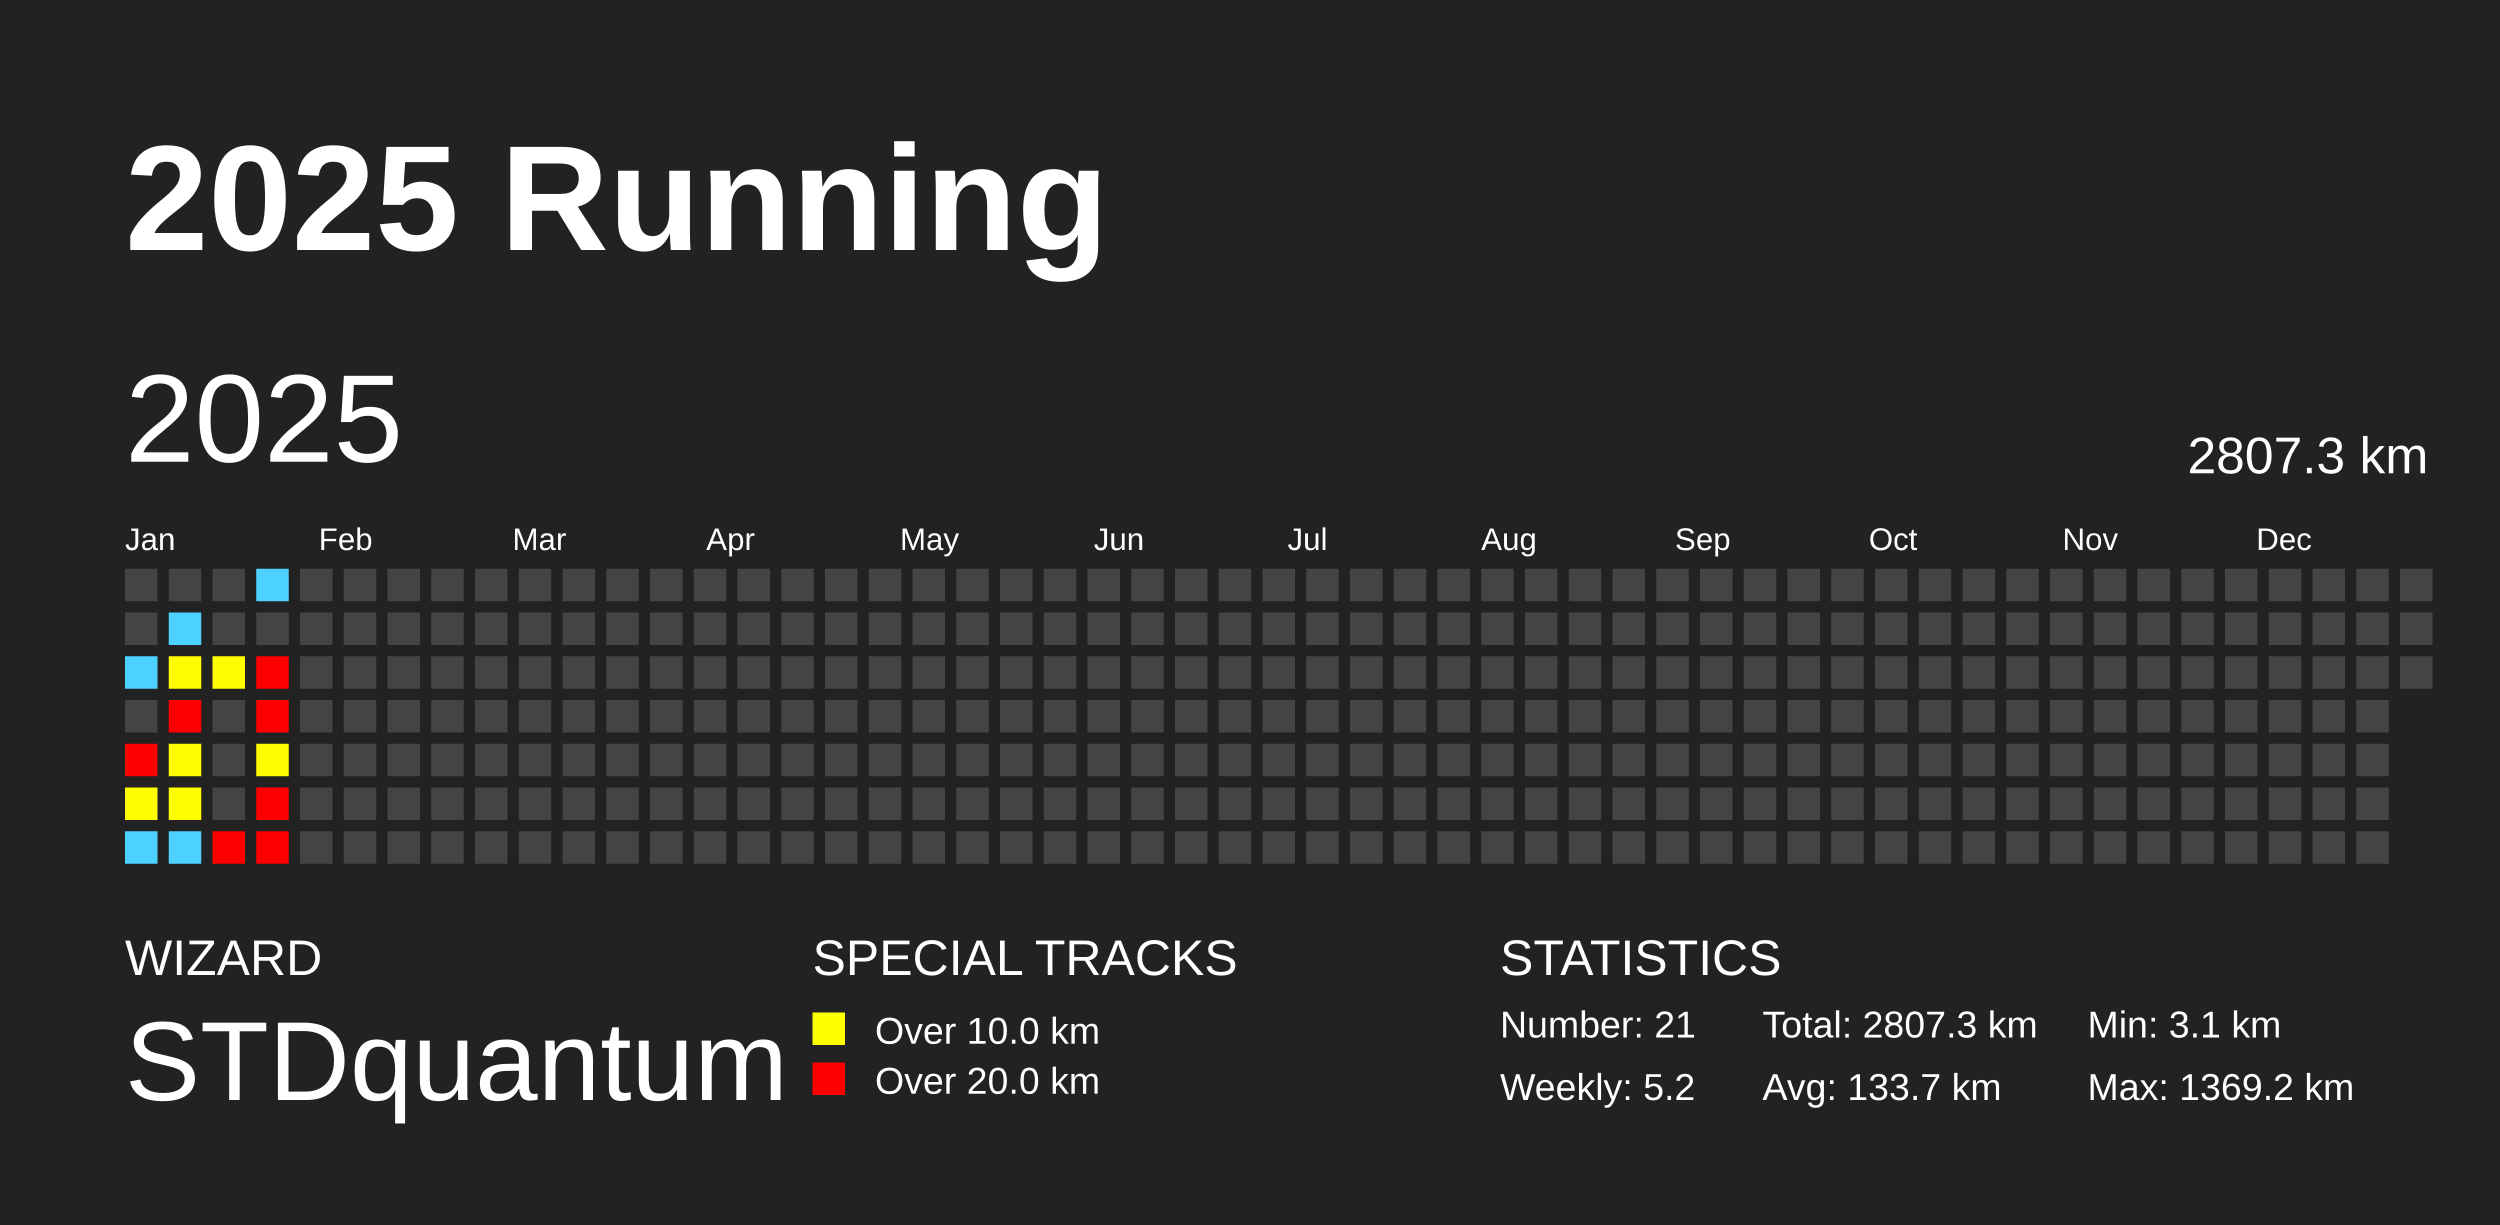
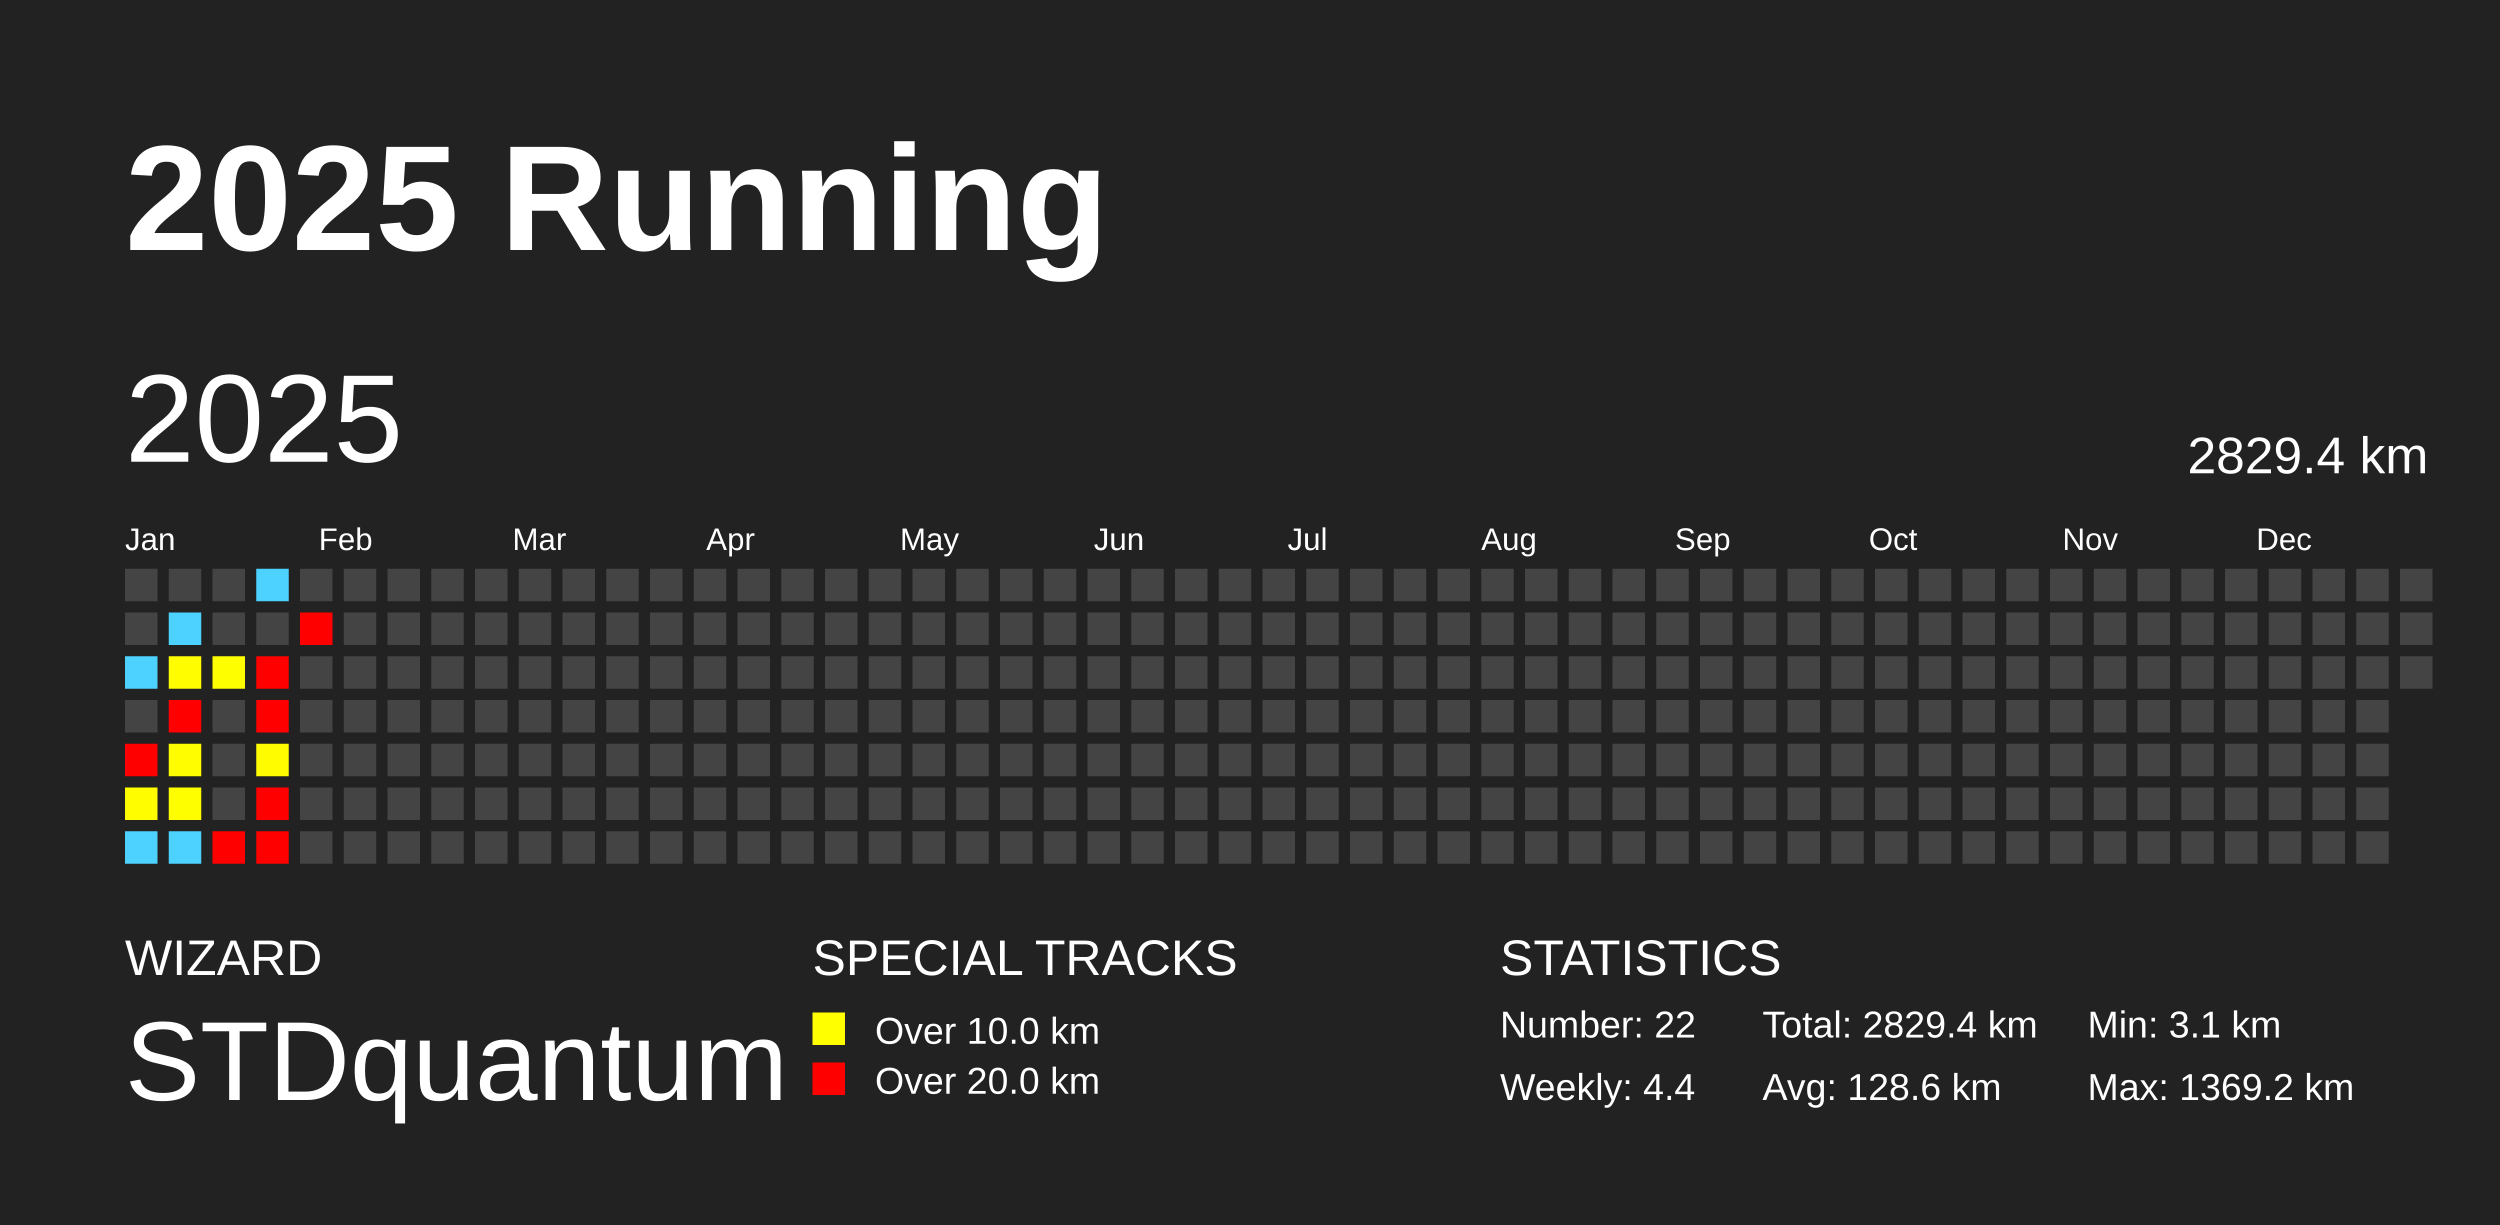
<svg xmlns="http://www.w3.org/2000/svg" baseProfile="full" height="98mm" version="1.1" viewBox="0,0,200,98" width="200mm">
  <defs />
  <rect fill="#222222" height="98" width="200" x="0" y="0" />
  <text fill="#FFFFFF" style="font-size:12px; font-family:Arial; font-weight:bold;" x="10" y="20">2025 Running</text>
  <text fill="#FFFFFF" style="font-size:4px; font-family:Arial" x="10" y="78">WIZARD</text>
  <text fill="#FFFFFF" style="font-size:9px; font-family:Arial" x="10" y="88">STDquantum</text>
  <text fill="#FFFFFF" style="font-size:4px; font-family:Arial" x="65" y="78">SPECIAL TRACKS</text>
  <rect fill="yellow" height="2.6" width="2.6" x="65" y="81" />
  <text fill="#FFFFFF" style="font-size:3px; font-family:Arial" x="70" y="83.5">Over 10.0 km</text>
  <rect fill="red" height="2.6" width="2.6" x="65" y="85" />
  <text fill="#FFFFFF" style="font-size:3px; font-family:Arial" x="70" y="87.5">Over 20.0 km</text>
  <text fill="#FFFFFF" style="font-size:4px; font-family:Arial" x="120" y="78">STATISTICS</text>
-   <text fill="#FFFFFF" style="font-size:3px; font-family:Arial" x="120" y="83">Number: 21</text>
-   <text fill="#FFFFFF" style="font-size:3px; font-family:Arial" x="120" y="88">Weekly: 5.2</text>
-   <text fill="#FFFFFF" style="font-size:3px; font-family:Arial" x="141" y="83">Total: 2807.3 km</text>
-   <text fill="#FFFFFF" style="font-size:3px; font-family:Arial" x="141" y="88">Avg: 133.7 km</text>
+   <text fill="#FFFFFF" style="font-size:3px; font-family:Arial" x="120" y="83">Number: 22</text>
+   <text fill="#FFFFFF" style="font-size:3px; font-family:Arial" x="120" y="88">Weekly: 4.4</text>
+   <text fill="#FFFFFF" style="font-size:3px; font-family:Arial" x="141" y="83">Total: 2829.4 km</text>
+   <text fill="#FFFFFF" style="font-size:3px; font-family:Arial" x="141" y="88">Avg: 128.6 km</text>
  <text fill="#FFFFFF" style="font-size:3px; font-family:Arial" x="167" y="83">Min: 3.1 km</text>
  <text fill="#FFFFFF" style="font-size:3px; font-family:Arial" x="167" y="88">Max: 1369.2 km</text>
  <text dominant-baseline="hanging" fill="#FFFFFF" style="font-size:10.0px; font-family:Arial;" x="10" y="30">2025</text>
-   <text dominant-baseline="hanging" fill="#FFFFFF" style="font-size:4.125px; font-family:Arial;" x="175" y="35">2807.3 km</text>
+   <text dominant-baseline="hanging" fill="#FFFFFF" style="font-size:4.125px; font-family:Arial;" x="175" y="35">2829.4 km</text>
  <text fill="#FFFFFF" style="font-size:2.5px; font-family:Arial" x="10.0" y="44">Jan</text>
  <text fill="#FFFFFF" style="font-size:2.5px; font-family:Arial" x="25.5" y="44">Feb</text>
  <text fill="#FFFFFF" style="font-size:2.5px; font-family:Arial" x="41.0" y="44">Mar</text>
  <text fill="#FFFFFF" style="font-size:2.5px; font-family:Arial" x="56.5" y="44">Apr</text>
  <text fill="#FFFFFF" style="font-size:2.5px; font-family:Arial" x="72.0" y="44">May</text>
  <text fill="#FFFFFF" style="font-size:2.5px; font-family:Arial" x="87.5" y="44">Jun</text>
  <text fill="#FFFFFF" style="font-size:2.5px; font-family:Arial" x="103.0" y="44">Jul</text>
  <text fill="#FFFFFF" style="font-size:2.5px; font-family:Arial" x="118.5" y="44">Aug</text>
  <text fill="#FFFFFF" style="font-size:2.5px; font-family:Arial" x="134.0" y="44">Sep</text>
  <text fill="#FFFFFF" style="font-size:2.5px; font-family:Arial" x="149.5" y="44">Oct</text>
  <text fill="#FFFFFF" style="font-size:2.5px; font-family:Arial" x="165.0" y="44">Nov</text>
  <text fill="#FFFFFF" style="font-size:2.5px; font-family:Arial" x="180.5" y="44">Dec</text>
  <rect fill="#444444" height="2.6" width="2.6" x="10.0" y="45.5" />
  <rect fill="#444444" height="2.6" width="2.6" x="10.0" y="49.0" />
  <rect fill="#4dd2ff" height="2.6" width="2.6" x="10.0" y="52.5" />
  <rect fill="#444444" height="2.6" width="2.6" x="10.0" y="56.0" />
  <rect fill="red" height="2.6" width="2.6" x="10.0" y="59.5" />
  <rect fill="#fffd00" height="2.6" width="2.6" x="10.0" y="63.0" />
  <rect fill="#4dd2ff" height="2.6" width="2.6" x="10.0" y="66.5" />
  <rect fill="#444444" height="2.6" width="2.6" x="13.5" y="45.5" />
  <rect fill="#4dd2ff" height="2.6" width="2.6" x="13.5" y="49.0" />
  <rect fill="#fffd00" height="2.6" width="2.6" x="13.5" y="52.5" />
  <rect fill="red" height="2.6" width="2.6" x="13.5" y="56.0" />
  <rect fill="#fffd00" height="2.6" width="2.6" x="13.5" y="59.5" />
  <rect fill="#fffe00" height="2.6" width="2.6" x="13.5" y="63.0" />
  <rect fill="#4dd2ff" height="2.6" width="2.6" x="13.5" y="66.5" />
  <rect fill="#444444" height="2.6" width="2.6" x="17.0" y="45.5" />
  <rect fill="#444444" height="2.6" width="2.6" x="17.0" y="49.0" />
  <rect fill="#fffe00" height="2.6" width="2.6" x="17.0" y="52.5" />
  <rect fill="#444444" height="2.6" width="2.6" x="17.0" y="56.0" />
  <rect fill="#444444" height="2.6" width="2.6" x="17.0" y="59.5" />
  <rect fill="#444444" height="2.6" width="2.6" x="17.0" y="63.0" />
  <rect fill="red" height="2.6" width="2.6" x="17.0" y="66.5" />
  <rect fill="#4dd2ff" height="2.6" width="2.6" x="20.5" y="45.5" />
  <rect fill="#444444" height="2.6" width="2.6" x="20.5" y="49.0" />
  <rect fill="red" height="2.6" width="2.6" x="20.5" y="52.5" />
  <rect fill="red" height="2.6" width="2.6" x="20.5" y="56.0" />
  <rect fill="#fffc00" height="2.6" width="2.6" x="20.5" y="59.5" />
  <rect fill="red" height="2.6" width="2.6" x="20.5" y="63.0" />
  <rect fill="red" height="2.6" width="2.6" x="20.5" y="66.5" />
  <rect fill="#444444" height="2.6" width="2.6" x="24.0" y="45.5" />
-   <rect fill="#444444" height="2.6" width="2.6" x="24.0" y="49.0" />
+   <rect fill="red" height="2.6" width="2.6" x="24.0" y="49.0" />
  <rect fill="#444444" height="2.6" width="2.6" x="24.0" y="52.5" />
  <rect fill="#444444" height="2.6" width="2.6" x="24.0" y="56.0" />
  <rect fill="#444444" height="2.6" width="2.6" x="24.0" y="59.5" />
  <rect fill="#444444" height="2.6" width="2.6" x="24.0" y="63.0" />
  <rect fill="#444444" height="2.6" width="2.6" x="24.0" y="66.5" />
  <rect fill="#444444" height="2.6" width="2.6" x="27.5" y="45.5" />
  <rect fill="#444444" height="2.6" width="2.6" x="27.5" y="49.0" />
  <rect fill="#444444" height="2.6" width="2.6" x="27.5" y="52.5" />
  <rect fill="#444444" height="2.6" width="2.6" x="27.5" y="56.0" />
  <rect fill="#444444" height="2.6" width="2.6" x="27.5" y="59.5" />
  <rect fill="#444444" height="2.6" width="2.6" x="27.5" y="63.0" />
  <rect fill="#444444" height="2.6" width="2.6" x="27.5" y="66.5" />
  <rect fill="#444444" height="2.6" width="2.6" x="31.0" y="45.5" />
  <rect fill="#444444" height="2.6" width="2.6" x="31.0" y="49.0" />
  <rect fill="#444444" height="2.6" width="2.6" x="31.0" y="52.5" />
  <rect fill="#444444" height="2.6" width="2.6" x="31.0" y="56.0" />
  <rect fill="#444444" height="2.6" width="2.6" x="31.0" y="59.5" />
  <rect fill="#444444" height="2.6" width="2.6" x="31.0" y="63.0" />
  <rect fill="#444444" height="2.6" width="2.6" x="31.0" y="66.5" />
  <rect fill="#444444" height="2.6" width="2.6" x="34.5" y="45.5" />
  <rect fill="#444444" height="2.6" width="2.6" x="34.5" y="49.0" />
  <rect fill="#444444" height="2.6" width="2.6" x="34.5" y="52.5" />
  <rect fill="#444444" height="2.6" width="2.6" x="34.5" y="56.0" />
  <rect fill="#444444" height="2.6" width="2.6" x="34.5" y="59.5" />
  <rect fill="#444444" height="2.6" width="2.6" x="34.5" y="63.0" />
  <rect fill="#444444" height="2.6" width="2.6" x="34.5" y="66.5" />
  <rect fill="#444444" height="2.6" width="2.6" x="38.0" y="45.5" />
  <rect fill="#444444" height="2.6" width="2.6" x="38.0" y="49.0" />
  <rect fill="#444444" height="2.6" width="2.6" x="38.0" y="52.5" />
  <rect fill="#444444" height="2.6" width="2.6" x="38.0" y="56.0" />
  <rect fill="#444444" height="2.6" width="2.6" x="38.0" y="59.5" />
  <rect fill="#444444" height="2.6" width="2.6" x="38.0" y="63.0" />
  <rect fill="#444444" height="2.6" width="2.6" x="38.0" y="66.5" />
  <rect fill="#444444" height="2.6" width="2.6" x="41.5" y="45.5" />
  <rect fill="#444444" height="2.6" width="2.6" x="41.5" y="49.0" />
  <rect fill="#444444" height="2.6" width="2.6" x="41.5" y="52.5" />
  <rect fill="#444444" height="2.6" width="2.6" x="41.5" y="56.0" />
  <rect fill="#444444" height="2.6" width="2.6" x="41.5" y="59.5" />
  <rect fill="#444444" height="2.6" width="2.6" x="41.5" y="63.0" />
  <rect fill="#444444" height="2.6" width="2.6" x="41.5" y="66.5" />
  <rect fill="#444444" height="2.6" width="2.6" x="45.0" y="45.5" />
  <rect fill="#444444" height="2.6" width="2.6" x="45.0" y="49.0" />
  <rect fill="#444444" height="2.6" width="2.6" x="45.0" y="52.5" />
  <rect fill="#444444" height="2.6" width="2.6" x="45.0" y="56.0" />
  <rect fill="#444444" height="2.6" width="2.6" x="45.0" y="59.5" />
  <rect fill="#444444" height="2.6" width="2.6" x="45.0" y="63.0" />
  <rect fill="#444444" height="2.6" width="2.6" x="45.0" y="66.5" />
  <rect fill="#444444" height="2.6" width="2.6" x="48.5" y="45.5" />
  <rect fill="#444444" height="2.6" width="2.6" x="48.5" y="49.0" />
  <rect fill="#444444" height="2.6" width="2.6" x="48.5" y="52.5" />
  <rect fill="#444444" height="2.6" width="2.6" x="48.5" y="56.0" />
  <rect fill="#444444" height="2.6" width="2.6" x="48.5" y="59.5" />
  <rect fill="#444444" height="2.6" width="2.6" x="48.5" y="63.0" />
  <rect fill="#444444" height="2.6" width="2.6" x="48.5" y="66.5" />
  <rect fill="#444444" height="2.6" width="2.6" x="52.0" y="45.5" />
  <rect fill="#444444" height="2.6" width="2.6" x="52.0" y="49.0" />
  <rect fill="#444444" height="2.6" width="2.6" x="52.0" y="52.5" />
  <rect fill="#444444" height="2.6" width="2.6" x="52.0" y="56.0" />
  <rect fill="#444444" height="2.6" width="2.6" x="52.0" y="59.5" />
  <rect fill="#444444" height="2.6" width="2.6" x="52.0" y="63.0" />
  <rect fill="#444444" height="2.6" width="2.6" x="52.0" y="66.5" />
  <rect fill="#444444" height="2.6" width="2.6" x="55.5" y="45.5" />
  <rect fill="#444444" height="2.6" width="2.6" x="55.5" y="49.0" />
  <rect fill="#444444" height="2.6" width="2.6" x="55.5" y="52.5" />
  <rect fill="#444444" height="2.6" width="2.6" x="55.5" y="56.0" />
  <rect fill="#444444" height="2.6" width="2.6" x="55.5" y="59.5" />
  <rect fill="#444444" height="2.6" width="2.6" x="55.5" y="63.0" />
  <rect fill="#444444" height="2.6" width="2.6" x="55.5" y="66.5" />
  <rect fill="#444444" height="2.6" width="2.6" x="59.0" y="45.5" />
  <rect fill="#444444" height="2.6" width="2.6" x="59.0" y="49.0" />
  <rect fill="#444444" height="2.6" width="2.6" x="59.0" y="52.5" />
  <rect fill="#444444" height="2.6" width="2.6" x="59.0" y="56.0" />
  <rect fill="#444444" height="2.6" width="2.6" x="59.0" y="59.5" />
  <rect fill="#444444" height="2.6" width="2.6" x="59.0" y="63.0" />
  <rect fill="#444444" height="2.6" width="2.6" x="59.0" y="66.5" />
  <rect fill="#444444" height="2.6" width="2.6" x="62.5" y="45.5" />
  <rect fill="#444444" height="2.6" width="2.6" x="62.5" y="49.0" />
  <rect fill="#444444" height="2.6" width="2.6" x="62.5" y="52.5" />
  <rect fill="#444444" height="2.6" width="2.6" x="62.5" y="56.0" />
  <rect fill="#444444" height="2.6" width="2.6" x="62.5" y="59.5" />
  <rect fill="#444444" height="2.6" width="2.6" x="62.5" y="63.0" />
  <rect fill="#444444" height="2.6" width="2.6" x="62.5" y="66.5" />
  <rect fill="#444444" height="2.6" width="2.6" x="66.0" y="45.5" />
  <rect fill="#444444" height="2.6" width="2.6" x="66.0" y="49.0" />
  <rect fill="#444444" height="2.6" width="2.6" x="66.0" y="52.5" />
  <rect fill="#444444" height="2.6" width="2.6" x="66.0" y="56.0" />
  <rect fill="#444444" height="2.6" width="2.6" x="66.0" y="59.5" />
  <rect fill="#444444" height="2.6" width="2.6" x="66.0" y="63.0" />
  <rect fill="#444444" height="2.6" width="2.6" x="66.0" y="66.5" />
  <rect fill="#444444" height="2.6" width="2.6" x="69.5" y="45.5" />
  <rect fill="#444444" height="2.6" width="2.6" x="69.5" y="49.0" />
  <rect fill="#444444" height="2.6" width="2.6" x="69.5" y="52.5" />
  <rect fill="#444444" height="2.6" width="2.6" x="69.5" y="56.0" />
  <rect fill="#444444" height="2.6" width="2.6" x="69.5" y="59.5" />
  <rect fill="#444444" height="2.6" width="2.6" x="69.5" y="63.0" />
  <rect fill="#444444" height="2.6" width="2.6" x="69.5" y="66.5" />
  <rect fill="#444444" height="2.6" width="2.6" x="73.0" y="45.5" />
  <rect fill="#444444" height="2.6" width="2.6" x="73.0" y="49.0" />
  <rect fill="#444444" height="2.6" width="2.6" x="73.0" y="52.5" />
  <rect fill="#444444" height="2.6" width="2.6" x="73.0" y="56.0" />
  <rect fill="#444444" height="2.6" width="2.6" x="73.0" y="59.5" />
  <rect fill="#444444" height="2.6" width="2.6" x="73.0" y="63.0" />
  <rect fill="#444444" height="2.6" width="2.6" x="73.0" y="66.5" />
  <rect fill="#444444" height="2.6" width="2.6" x="76.5" y="45.5" />
  <rect fill="#444444" height="2.6" width="2.6" x="76.5" y="49.0" />
  <rect fill="#444444" height="2.6" width="2.6" x="76.5" y="52.5" />
  <rect fill="#444444" height="2.6" width="2.6" x="76.5" y="56.0" />
  <rect fill="#444444" height="2.6" width="2.6" x="76.5" y="59.5" />
  <rect fill="#444444" height="2.6" width="2.6" x="76.5" y="63.0" />
  <rect fill="#444444" height="2.6" width="2.6" x="76.5" y="66.5" />
  <rect fill="#444444" height="2.6" width="2.6" x="80.0" y="45.5" />
  <rect fill="#444444" height="2.6" width="2.6" x="80.0" y="49.0" />
  <rect fill="#444444" height="2.6" width="2.6" x="80.0" y="52.5" />
  <rect fill="#444444" height="2.6" width="2.6" x="80.0" y="56.0" />
  <rect fill="#444444" height="2.6" width="2.6" x="80.0" y="59.5" />
  <rect fill="#444444" height="2.6" width="2.6" x="80.0" y="63.0" />
  <rect fill="#444444" height="2.6" width="2.6" x="80.0" y="66.5" />
  <rect fill="#444444" height="2.6" width="2.6" x="83.5" y="45.5" />
  <rect fill="#444444" height="2.6" width="2.6" x="83.5" y="49.0" />
  <rect fill="#444444" height="2.6" width="2.6" x="83.5" y="52.5" />
  <rect fill="#444444" height="2.6" width="2.6" x="83.5" y="56.0" />
  <rect fill="#444444" height="2.6" width="2.6" x="83.5" y="59.5" />
  <rect fill="#444444" height="2.6" width="2.6" x="83.5" y="63.0" />
  <rect fill="#444444" height="2.6" width="2.6" x="83.5" y="66.5" />
  <rect fill="#444444" height="2.6" width="2.6" x="87.0" y="45.5" />
  <rect fill="#444444" height="2.6" width="2.6" x="87.0" y="49.0" />
  <rect fill="#444444" height="2.6" width="2.6" x="87.0" y="52.5" />
  <rect fill="#444444" height="2.6" width="2.6" x="87.0" y="56.0" />
  <rect fill="#444444" height="2.6" width="2.6" x="87.0" y="59.5" />
  <rect fill="#444444" height="2.6" width="2.6" x="87.0" y="63.0" />
  <rect fill="#444444" height="2.6" width="2.6" x="87.0" y="66.5" />
  <rect fill="#444444" height="2.6" width="2.6" x="90.5" y="45.5" />
  <rect fill="#444444" height="2.6" width="2.6" x="90.5" y="49.0" />
  <rect fill="#444444" height="2.6" width="2.6" x="90.5" y="52.5" />
  <rect fill="#444444" height="2.6" width="2.6" x="90.5" y="56.0" />
  <rect fill="#444444" height="2.6" width="2.6" x="90.5" y="59.5" />
  <rect fill="#444444" height="2.6" width="2.6" x="90.5" y="63.0" />
  <rect fill="#444444" height="2.6" width="2.6" x="90.5" y="66.5" />
  <rect fill="#444444" height="2.6" width="2.6" x="94.0" y="45.5" />
  <rect fill="#444444" height="2.6" width="2.6" x="94.0" y="49.0" />
  <rect fill="#444444" height="2.6" width="2.6" x="94.0" y="52.5" />
  <rect fill="#444444" height="2.6" width="2.6" x="94.0" y="56.0" />
  <rect fill="#444444" height="2.6" width="2.6" x="94.0" y="59.5" />
  <rect fill="#444444" height="2.6" width="2.6" x="94.0" y="63.0" />
  <rect fill="#444444" height="2.6" width="2.6" x="94.0" y="66.5" />
  <rect fill="#444444" height="2.6" width="2.6" x="97.5" y="45.5" />
  <rect fill="#444444" height="2.6" width="2.6" x="97.5" y="49.0" />
  <rect fill="#444444" height="2.6" width="2.6" x="97.5" y="52.5" />
  <rect fill="#444444" height="2.6" width="2.6" x="97.5" y="56.0" />
  <rect fill="#444444" height="2.6" width="2.6" x="97.5" y="59.5" />
  <rect fill="#444444" height="2.6" width="2.6" x="97.5" y="63.0" />
  <rect fill="#444444" height="2.6" width="2.6" x="97.5" y="66.5" />
  <rect fill="#444444" height="2.6" width="2.6" x="101.0" y="45.5" />
  <rect fill="#444444" height="2.6" width="2.6" x="101.0" y="49.0" />
  <rect fill="#444444" height="2.6" width="2.6" x="101.0" y="52.5" />
  <rect fill="#444444" height="2.6" width="2.6" x="101.0" y="56.0" />
  <rect fill="#444444" height="2.6" width="2.6" x="101.0" y="59.5" />
  <rect fill="#444444" height="2.6" width="2.6" x="101.0" y="63.0" />
  <rect fill="#444444" height="2.6" width="2.6" x="101.0" y="66.5" />
  <rect fill="#444444" height="2.6" width="2.6" x="104.5" y="45.5" />
  <rect fill="#444444" height="2.6" width="2.6" x="104.5" y="49.0" />
  <rect fill="#444444" height="2.6" width="2.6" x="104.5" y="52.5" />
  <rect fill="#444444" height="2.6" width="2.6" x="104.5" y="56.0" />
  <rect fill="#444444" height="2.6" width="2.6" x="104.5" y="59.5" />
  <rect fill="#444444" height="2.6" width="2.6" x="104.5" y="63.0" />
  <rect fill="#444444" height="2.6" width="2.6" x="104.5" y="66.5" />
  <rect fill="#444444" height="2.6" width="2.6" x="108.0" y="45.5" />
  <rect fill="#444444" height="2.6" width="2.6" x="108.0" y="49.0" />
  <rect fill="#444444" height="2.6" width="2.6" x="108.0" y="52.5" />
  <rect fill="#444444" height="2.6" width="2.6" x="108.0" y="56.0" />
  <rect fill="#444444" height="2.6" width="2.6" x="108.0" y="59.5" />
  <rect fill="#444444" height="2.6" width="2.6" x="108.0" y="63.0" />
  <rect fill="#444444" height="2.6" width="2.6" x="108.0" y="66.5" />
  <rect fill="#444444" height="2.6" width="2.6" x="111.5" y="45.5" />
  <rect fill="#444444" height="2.6" width="2.6" x="111.5" y="49.0" />
  <rect fill="#444444" height="2.6" width="2.6" x="111.5" y="52.5" />
  <rect fill="#444444" height="2.6" width="2.6" x="111.5" y="56.0" />
  <rect fill="#444444" height="2.6" width="2.6" x="111.5" y="59.5" />
  <rect fill="#444444" height="2.6" width="2.6" x="111.5" y="63.0" />
  <rect fill="#444444" height="2.6" width="2.6" x="111.5" y="66.5" />
  <rect fill="#444444" height="2.6" width="2.6" x="115.0" y="45.5" />
  <rect fill="#444444" height="2.6" width="2.6" x="115.0" y="49.0" />
  <rect fill="#444444" height="2.6" width="2.6" x="115.0" y="52.5" />
  <rect fill="#444444" height="2.6" width="2.6" x="115.0" y="56.0" />
  <rect fill="#444444" height="2.6" width="2.6" x="115.0" y="59.5" />
  <rect fill="#444444" height="2.6" width="2.6" x="115.0" y="63.0" />
  <rect fill="#444444" height="2.6" width="2.6" x="115.0" y="66.5" />
  <rect fill="#444444" height="2.6" width="2.6" x="118.5" y="45.5" />
  <rect fill="#444444" height="2.6" width="2.6" x="118.5" y="49.0" />
  <rect fill="#444444" height="2.6" width="2.6" x="118.5" y="52.5" />
  <rect fill="#444444" height="2.6" width="2.6" x="118.5" y="56.0" />
  <rect fill="#444444" height="2.6" width="2.6" x="118.5" y="59.5" />
  <rect fill="#444444" height="2.6" width="2.6" x="118.5" y="63.0" />
  <rect fill="#444444" height="2.6" width="2.6" x="118.5" y="66.5" />
  <rect fill="#444444" height="2.6" width="2.6" x="122.0" y="45.5" />
  <rect fill="#444444" height="2.6" width="2.6" x="122.0" y="49.0" />
  <rect fill="#444444" height="2.6" width="2.6" x="122.0" y="52.5" />
  <rect fill="#444444" height="2.6" width="2.6" x="122.0" y="56.0" />
  <rect fill="#444444" height="2.6" width="2.6" x="122.0" y="59.5" />
  <rect fill="#444444" height="2.6" width="2.6" x="122.0" y="63.0" />
  <rect fill="#444444" height="2.6" width="2.6" x="122.0" y="66.5" />
  <rect fill="#444444" height="2.6" width="2.6" x="125.5" y="45.5" />
  <rect fill="#444444" height="2.6" width="2.6" x="125.5" y="49.0" />
  <rect fill="#444444" height="2.6" width="2.6" x="125.5" y="52.5" />
  <rect fill="#444444" height="2.6" width="2.6" x="125.5" y="56.0" />
  <rect fill="#444444" height="2.6" width="2.6" x="125.5" y="59.5" />
  <rect fill="#444444" height="2.6" width="2.6" x="125.5" y="63.0" />
  <rect fill="#444444" height="2.6" width="2.6" x="125.5" y="66.5" />
  <rect fill="#444444" height="2.6" width="2.6" x="129.0" y="45.5" />
  <rect fill="#444444" height="2.6" width="2.6" x="129.0" y="49.0" />
  <rect fill="#444444" height="2.6" width="2.6" x="129.0" y="52.5" />
  <rect fill="#444444" height="2.6" width="2.6" x="129.0" y="56.0" />
  <rect fill="#444444" height="2.6" width="2.6" x="129.0" y="59.5" />
  <rect fill="#444444" height="2.6" width="2.6" x="129.0" y="63.0" />
  <rect fill="#444444" height="2.6" width="2.6" x="129.0" y="66.5" />
  <rect fill="#444444" height="2.6" width="2.6" x="132.5" y="45.5" />
  <rect fill="#444444" height="2.6" width="2.6" x="132.5" y="49.0" />
  <rect fill="#444444" height="2.6" width="2.6" x="132.5" y="52.5" />
  <rect fill="#444444" height="2.6" width="2.6" x="132.5" y="56.0" />
  <rect fill="#444444" height="2.6" width="2.6" x="132.5" y="59.5" />
  <rect fill="#444444" height="2.6" width="2.6" x="132.5" y="63.0" />
  <rect fill="#444444" height="2.6" width="2.6" x="132.5" y="66.5" />
  <rect fill="#444444" height="2.6" width="2.6" x="136.0" y="45.5" />
  <rect fill="#444444" height="2.6" width="2.6" x="136.0" y="49.0" />
  <rect fill="#444444" height="2.6" width="2.6" x="136.0" y="52.5" />
  <rect fill="#444444" height="2.6" width="2.6" x="136.0" y="56.0" />
  <rect fill="#444444" height="2.6" width="2.6" x="136.0" y="59.5" />
  <rect fill="#444444" height="2.6" width="2.6" x="136.0" y="63.0" />
  <rect fill="#444444" height="2.6" width="2.6" x="136.0" y="66.5" />
  <rect fill="#444444" height="2.6" width="2.6" x="139.5" y="45.5" />
  <rect fill="#444444" height="2.6" width="2.6" x="139.5" y="49.0" />
  <rect fill="#444444" height="2.6" width="2.6" x="139.5" y="52.5" />
  <rect fill="#444444" height="2.6" width="2.6" x="139.5" y="56.0" />
  <rect fill="#444444" height="2.6" width="2.6" x="139.5" y="59.5" />
  <rect fill="#444444" height="2.6" width="2.6" x="139.5" y="63.0" />
  <rect fill="#444444" height="2.6" width="2.6" x="139.5" y="66.5" />
  <rect fill="#444444" height="2.6" width="2.6" x="143.0" y="45.5" />
  <rect fill="#444444" height="2.6" width="2.6" x="143.0" y="49.0" />
  <rect fill="#444444" height="2.6" width="2.6" x="143.0" y="52.5" />
  <rect fill="#444444" height="2.6" width="2.6" x="143.0" y="56.0" />
  <rect fill="#444444" height="2.6" width="2.6" x="143.0" y="59.5" />
  <rect fill="#444444" height="2.6" width="2.6" x="143.0" y="63.0" />
  <rect fill="#444444" height="2.6" width="2.6" x="143.0" y="66.5" />
  <rect fill="#444444" height="2.6" width="2.6" x="146.5" y="45.5" />
  <rect fill="#444444" height="2.6" width="2.6" x="146.5" y="49.0" />
  <rect fill="#444444" height="2.6" width="2.6" x="146.5" y="52.5" />
  <rect fill="#444444" height="2.6" width="2.6" x="146.5" y="56.0" />
  <rect fill="#444444" height="2.6" width="2.6" x="146.5" y="59.5" />
  <rect fill="#444444" height="2.6" width="2.6" x="146.5" y="63.0" />
  <rect fill="#444444" height="2.6" width="2.6" x="146.5" y="66.5" />
  <rect fill="#444444" height="2.6" width="2.6" x="150.0" y="45.5" />
  <rect fill="#444444" height="2.6" width="2.6" x="150.0" y="49.0" />
  <rect fill="#444444" height="2.6" width="2.6" x="150.0" y="52.5" />
  <rect fill="#444444" height="2.6" width="2.6" x="150.0" y="56.0" />
  <rect fill="#444444" height="2.6" width="2.6" x="150.0" y="59.5" />
  <rect fill="#444444" height="2.6" width="2.6" x="150.0" y="63.0" />
  <rect fill="#444444" height="2.6" width="2.6" x="150.0" y="66.5" />
  <rect fill="#444444" height="2.6" width="2.6" x="153.5" y="45.5" />
  <rect fill="#444444" height="2.6" width="2.6" x="153.5" y="49.0" />
  <rect fill="#444444" height="2.6" width="2.6" x="153.5" y="52.5" />
  <rect fill="#444444" height="2.6" width="2.6" x="153.5" y="56.0" />
  <rect fill="#444444" height="2.6" width="2.6" x="153.5" y="59.5" />
  <rect fill="#444444" height="2.6" width="2.6" x="153.5" y="63.0" />
  <rect fill="#444444" height="2.6" width="2.6" x="153.5" y="66.5" />
  <rect fill="#444444" height="2.6" width="2.6" x="157.0" y="45.5" />
  <rect fill="#444444" height="2.6" width="2.6" x="157.0" y="49.0" />
  <rect fill="#444444" height="2.6" width="2.6" x="157.0" y="52.5" />
  <rect fill="#444444" height="2.6" width="2.6" x="157.0" y="56.0" />
  <rect fill="#444444" height="2.6" width="2.6" x="157.0" y="59.5" />
  <rect fill="#444444" height="2.6" width="2.6" x="157.0" y="63.0" />
  <rect fill="#444444" height="2.6" width="2.6" x="157.0" y="66.5" />
  <rect fill="#444444" height="2.6" width="2.6" x="160.5" y="45.5" />
  <rect fill="#444444" height="2.6" width="2.6" x="160.5" y="49.0" />
  <rect fill="#444444" height="2.6" width="2.6" x="160.5" y="52.5" />
  <rect fill="#444444" height="2.6" width="2.6" x="160.5" y="56.0" />
  <rect fill="#444444" height="2.6" width="2.6" x="160.5" y="59.5" />
  <rect fill="#444444" height="2.6" width="2.6" x="160.5" y="63.0" />
  <rect fill="#444444" height="2.6" width="2.6" x="160.5" y="66.5" />
  <rect fill="#444444" height="2.6" width="2.6" x="164.0" y="45.5" />
  <rect fill="#444444" height="2.6" width="2.6" x="164.0" y="49.0" />
  <rect fill="#444444" height="2.6" width="2.6" x="164.0" y="52.5" />
  <rect fill="#444444" height="2.6" width="2.6" x="164.0" y="56.0" />
  <rect fill="#444444" height="2.6" width="2.6" x="164.0" y="59.5" />
  <rect fill="#444444" height="2.6" width="2.6" x="164.0" y="63.0" />
  <rect fill="#444444" height="2.6" width="2.6" x="164.0" y="66.5" />
  <rect fill="#444444" height="2.6" width="2.6" x="167.5" y="45.5" />
  <rect fill="#444444" height="2.6" width="2.6" x="167.5" y="49.0" />
  <rect fill="#444444" height="2.6" width="2.6" x="167.5" y="52.5" />
  <rect fill="#444444" height="2.6" width="2.6" x="167.5" y="56.0" />
  <rect fill="#444444" height="2.6" width="2.6" x="167.5" y="59.5" />
  <rect fill="#444444" height="2.6" width="2.6" x="167.5" y="63.0" />
  <rect fill="#444444" height="2.6" width="2.6" x="167.5" y="66.5" />
  <rect fill="#444444" height="2.6" width="2.6" x="171.0" y="45.5" />
  <rect fill="#444444" height="2.6" width="2.6" x="171.0" y="49.0" />
  <rect fill="#444444" height="2.6" width="2.6" x="171.0" y="52.5" />
  <rect fill="#444444" height="2.6" width="2.6" x="171.0" y="56.0" />
  <rect fill="#444444" height="2.6" width="2.6" x="171.0" y="59.5" />
  <rect fill="#444444" height="2.6" width="2.6" x="171.0" y="63.0" />
  <rect fill="#444444" height="2.6" width="2.6" x="171.0" y="66.5" />
  <rect fill="#444444" height="2.6" width="2.6" x="174.5" y="45.5" />
  <rect fill="#444444" height="2.6" width="2.6" x="174.5" y="49.0" />
  <rect fill="#444444" height="2.6" width="2.6" x="174.5" y="52.5" />
  <rect fill="#444444" height="2.6" width="2.6" x="174.5" y="56.0" />
  <rect fill="#444444" height="2.6" width="2.6" x="174.5" y="59.5" />
  <rect fill="#444444" height="2.6" width="2.6" x="174.5" y="63.0" />
  <rect fill="#444444" height="2.6" width="2.6" x="174.5" y="66.5" />
  <rect fill="#444444" height="2.6" width="2.6" x="178.0" y="45.5" />
  <rect fill="#444444" height="2.6" width="2.6" x="178.0" y="49.0" />
  <rect fill="#444444" height="2.6" width="2.6" x="178.0" y="52.5" />
  <rect fill="#444444" height="2.6" width="2.6" x="178.0" y="56.0" />
  <rect fill="#444444" height="2.6" width="2.6" x="178.0" y="59.5" />
  <rect fill="#444444" height="2.6" width="2.6" x="178.0" y="63.0" />
  <rect fill="#444444" height="2.6" width="2.6" x="178.0" y="66.5" />
  <rect fill="#444444" height="2.6" width="2.6" x="181.5" y="45.5" />
  <rect fill="#444444" height="2.6" width="2.6" x="181.5" y="49.0" />
  <rect fill="#444444" height="2.6" width="2.6" x="181.5" y="52.5" />
  <rect fill="#444444" height="2.6" width="2.6" x="181.5" y="56.0" />
  <rect fill="#444444" height="2.6" width="2.6" x="181.5" y="59.5" />
  <rect fill="#444444" height="2.6" width="2.6" x="181.5" y="63.0" />
  <rect fill="#444444" height="2.6" width="2.6" x="181.5" y="66.5" />
  <rect fill="#444444" height="2.6" width="2.6" x="185.0" y="45.5" />
  <rect fill="#444444" height="2.6" width="2.6" x="185.0" y="49.0" />
  <rect fill="#444444" height="2.6" width="2.6" x="185.0" y="52.5" />
  <rect fill="#444444" height="2.6" width="2.6" x="185.0" y="56.0" />
  <rect fill="#444444" height="2.6" width="2.6" x="185.0" y="59.5" />
  <rect fill="#444444" height="2.6" width="2.6" x="185.0" y="63.0" />
  <rect fill="#444444" height="2.6" width="2.6" x="185.0" y="66.5" />
  <rect fill="#444444" height="2.6" width="2.6" x="188.5" y="45.5" />
  <rect fill="#444444" height="2.6" width="2.6" x="188.5" y="49.0" />
  <rect fill="#444444" height="2.6" width="2.6" x="188.5" y="52.5" />
  <rect fill="#444444" height="2.6" width="2.6" x="188.5" y="56.0" />
  <rect fill="#444444" height="2.6" width="2.6" x="188.5" y="59.5" />
  <rect fill="#444444" height="2.6" width="2.6" x="188.5" y="63.0" />
  <rect fill="#444444" height="2.6" width="2.6" x="188.5" y="66.5" />
  <rect fill="#444444" height="2.6" width="2.6" x="192.0" y="45.5" />
  <rect fill="#444444" height="2.6" width="2.6" x="192.0" y="49.0" />
  <rect fill="#444444" height="2.6" width="2.6" x="192.0" y="52.5" />
</svg>
